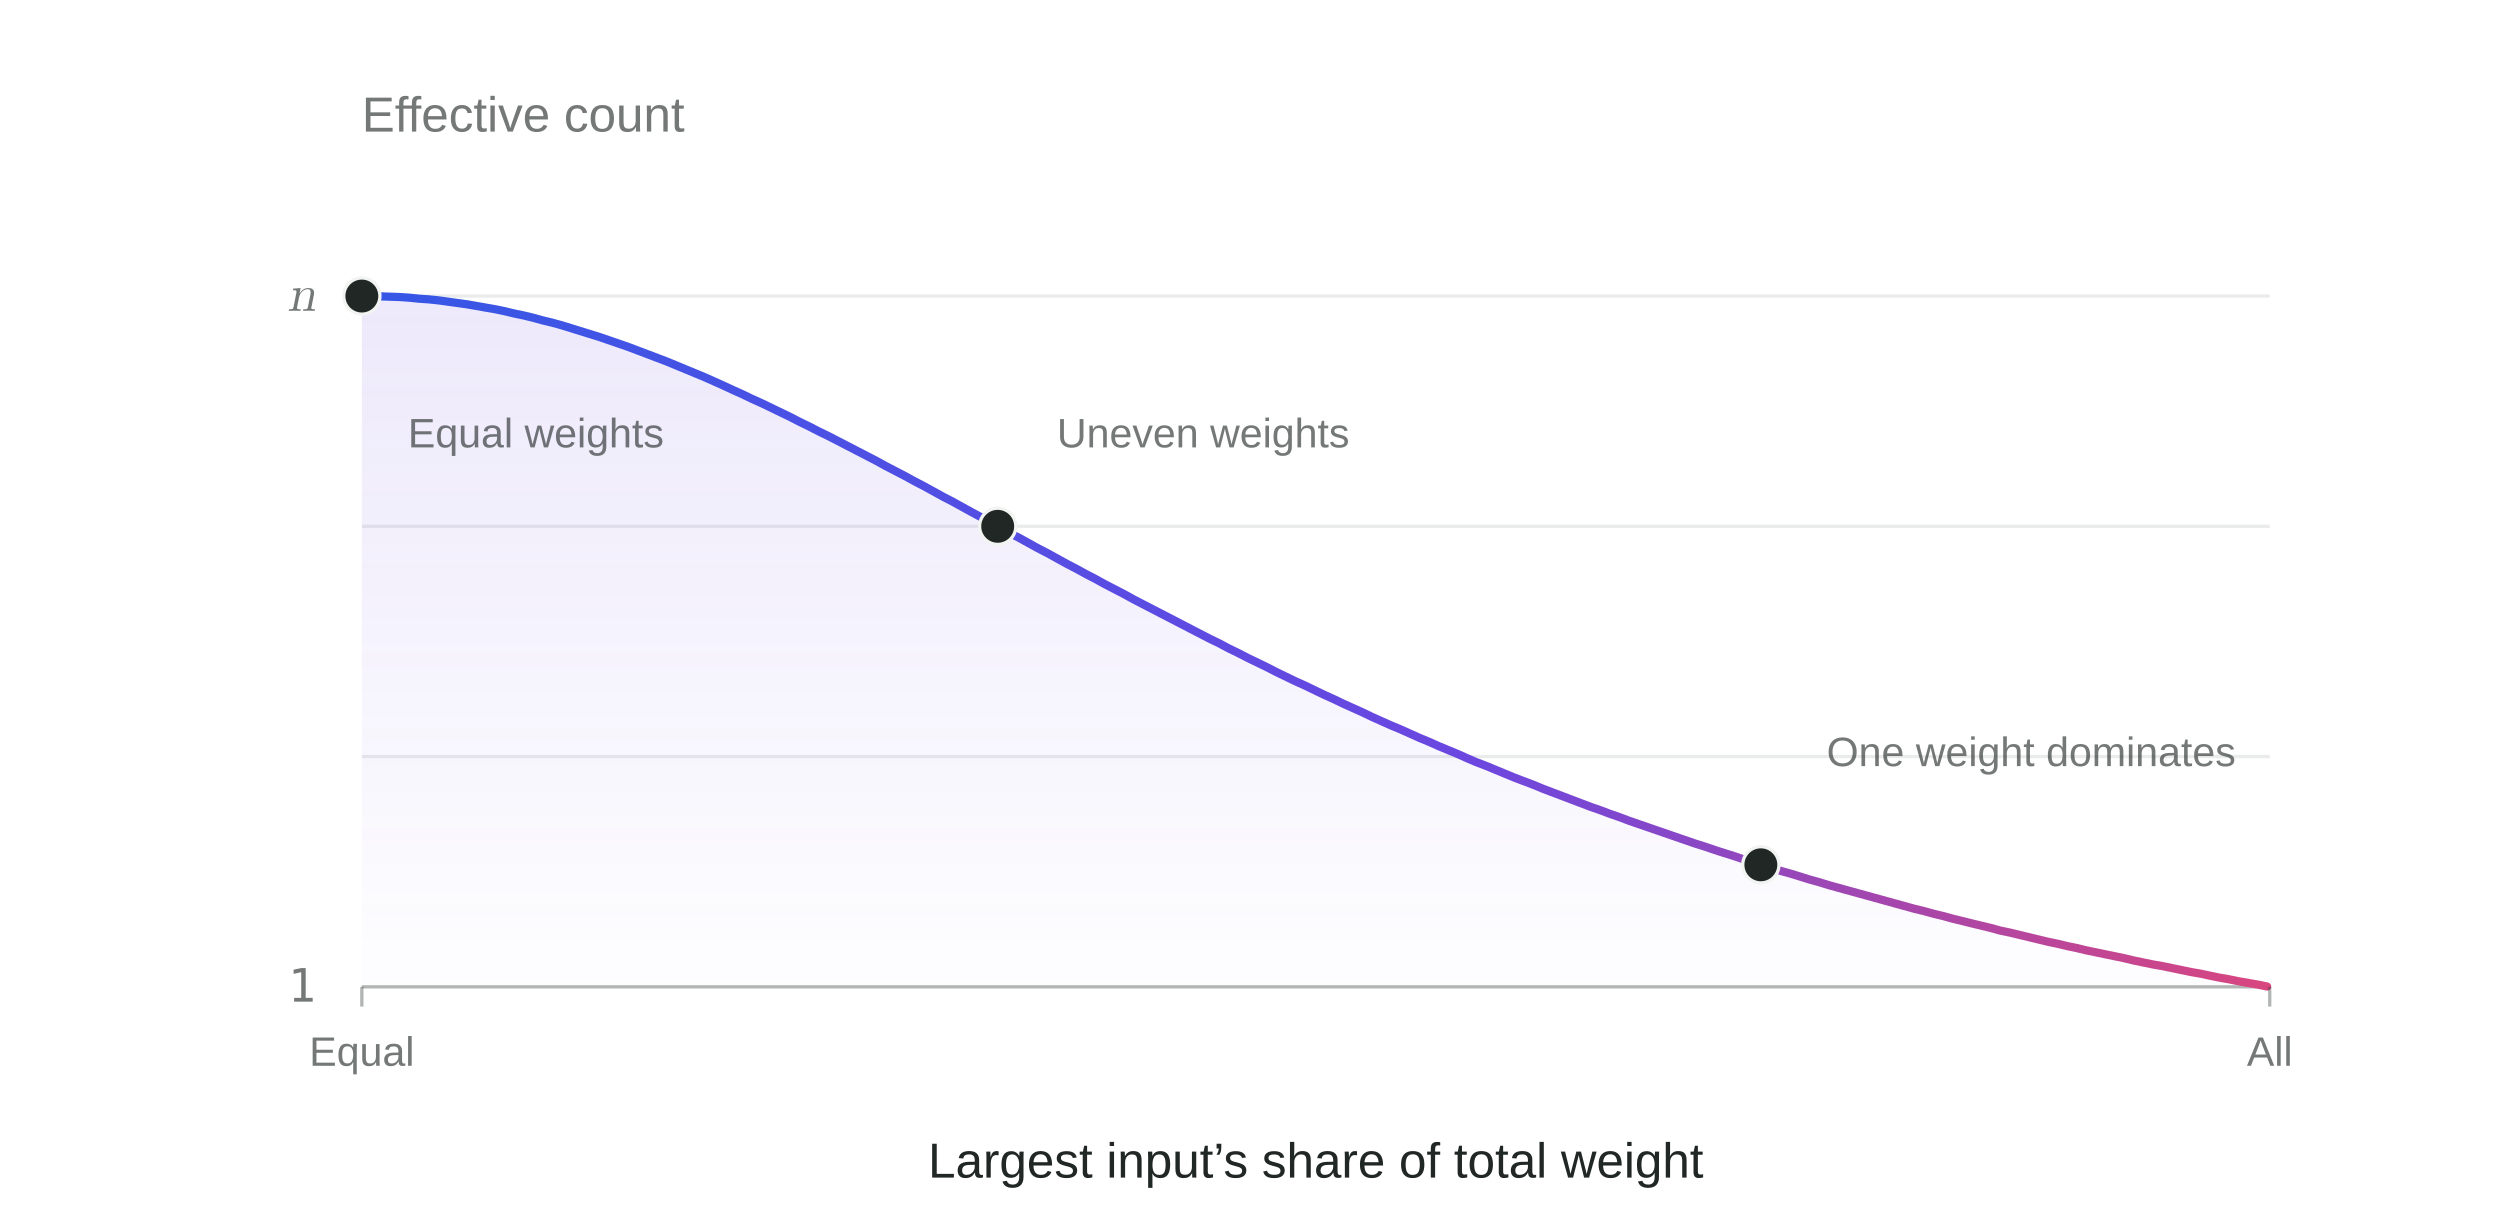
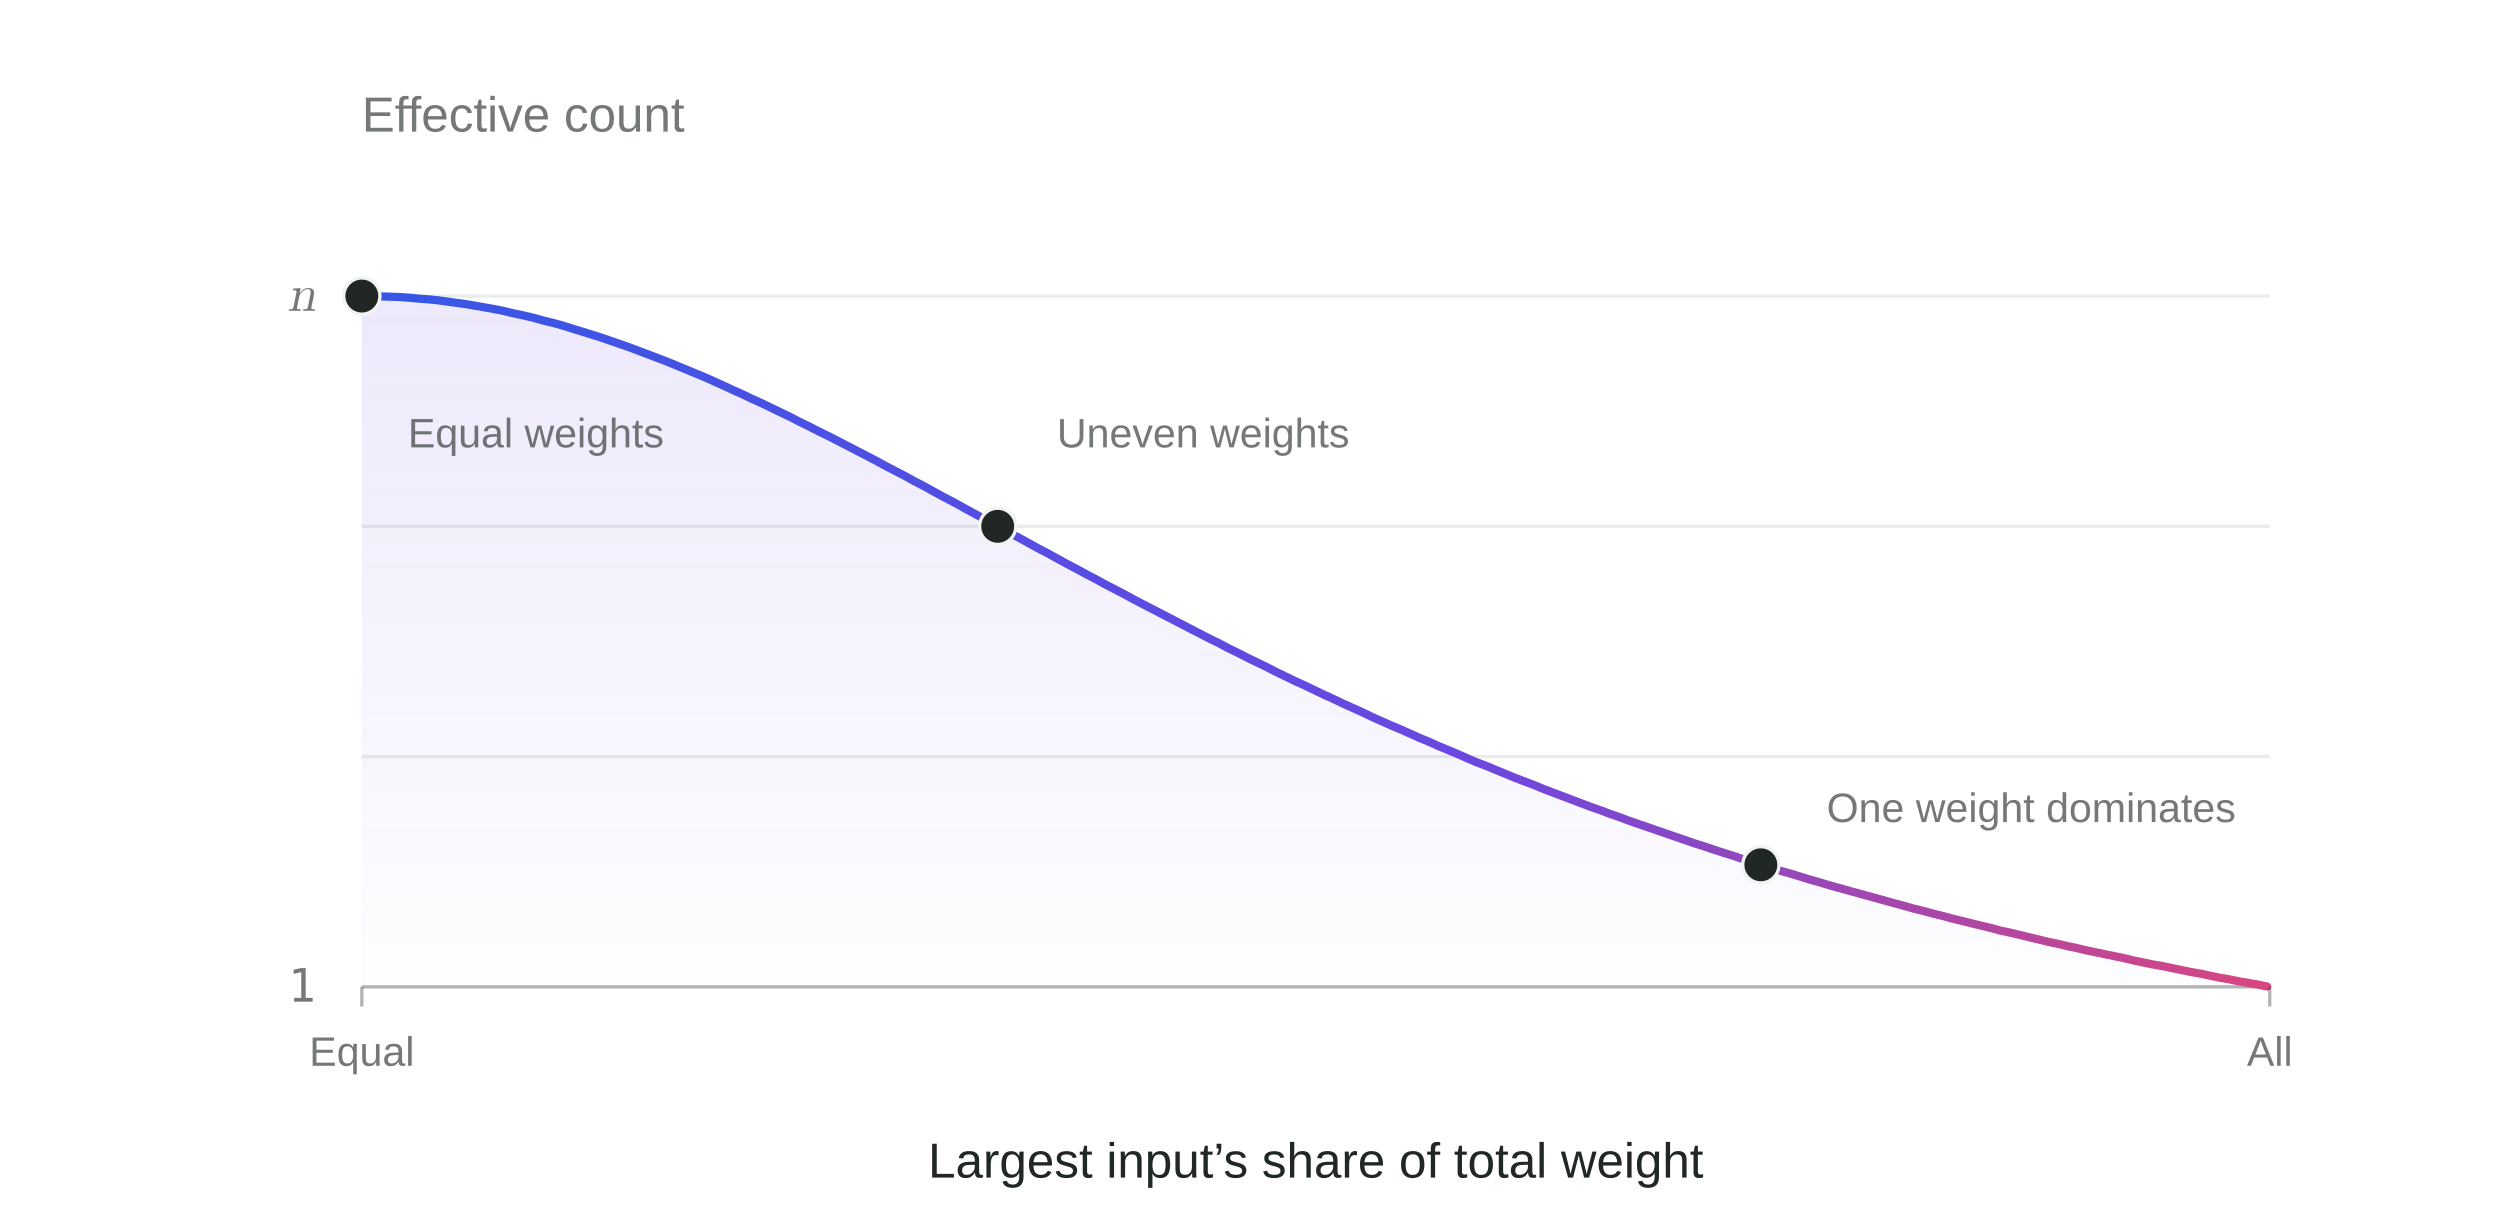
<svg xmlns="http://www.w3.org/2000/svg" viewBox="0 0 760 370" role="img" aria-labelledby="title desc">
  <style>
text{font-family:"Avenir Next","Segoe UI",Arial,sans-serif;font-size:15px;fill:#202724}
.num{font-family:"SFMono-Regular","SF Mono",Menlo,Consolas,monospace;font-size:14px}
.small{font-size:12.5px}.big{font-size:18px}.strong{font-weight:600}
.muted{fill-opacity:.62}.faint{opacity:.4}.half{opacity:.5}
.grid{fill:none;stroke:#202724;stroke-opacity:.09}
.guide{fill:none;stroke:#202724;stroke-opacity:.22}
.axis{fill:none;stroke:#202724;stroke-opacity:.34}
.ink{fill:#202724}.ink-line{fill:none;stroke:#202724}.ink-wash{fill:#202724;fill-opacity:.08}
.ring{stroke:#f2f4f2;stroke-width:2;paint-order:stroke}.gap{stroke:#f2f4f2;stroke-width:2}
.violet{fill:#6b47e0}.violet-line{fill:none;stroke:#6b47e0}.violet-wash{fill:#6b47e0;fill-opacity:.14}
.rose{fill:#c93f78}.rose-line{fill:none;stroke:#c93f78}.rose-wash{fill:#c93f78;fill-opacity:.14}
.amber{fill:#a8740c}.amber-line{fill:none;stroke:#a8740c}.amber-wash{fill:#a8740c;fill-opacity:.16}
.h0{stop-color:#3557e6}.h1{stop-color:#6b47e0}.h2{stop-color:#d9467f}
.land0{stop-color:#6b47e0;stop-opacity:.12}.land1{stop-color:#6b47e0;stop-opacity:.01}
.halo{opacity:0}
.m{font-size:1.12em}.mr,.mi,.mb{font-family:"KaTeX_Main","Latin Modern Roman","STIX Two Text","Cambria","Times New Roman",serif;font-style:normal;font-weight:400}.mb{font-weight:700}.mi{font-family:"KaTeX_Math","Latin Modern Math","STIX Two Text","Cambria Math","Times New Roman",serif;font-style:italic}
@media (prefers-color-scheme:dark){
text{fill:#f2f3ed}.muted{fill-opacity:.58}
.grid{stroke:#f2f3ed;stroke-opacity:.08}.guide{stroke:#f2f3ed;stroke-opacity:.2}.axis{stroke:#f2f3ed;stroke-opacity:.3}
.ink{fill:#f2f3ed}.ink-line{stroke:#f2f3ed}.ink-wash{fill:#f2f3ed;fill-opacity:.1}
.ring{stroke:#0b1016}.gap{stroke:#0b1016}
.violet{fill:#8f6bff}.violet-line{stroke:#8f6bff}.violet-wash{fill:#8f6bff;fill-opacity:.22}
.rose{fill:#e06296}.rose-line{stroke:#e06296}.rose-wash{fill:#e06296;fill-opacity:.2}
.amber{fill:#b98b24}.amber-line{stroke:#b98b24}.amber-wash{fill:#b98b24;fill-opacity:.22}
.h0{stop-color:#4a72ff}.h1{stop-color:#8f6bff}.h2{stop-color:#ff92bd}
.land0{stop-color:#6f8cff;stop-opacity:.16}.land1{stop-color:#6f8cff;stop-opacity:.02}
.halo{opacity:.55}
}
</style>
  <defs>
    <filter id="glow" x="-1" y="-1" width="3" height="3">
      <feGaussianBlur stdDeviation="3" />
    </filter>
    <marker id="tip-ink" viewBox="0 0 10 10" refX="8" refY="5" markerWidth="6" markerHeight="6" orient="auto-start-reverse">
      <path class="ink" d="M0 0L10 5L0 10Z" />
    </marker>
    <marker id="tip-violet" viewBox="0 0 10 10" refX="8" refY="5" markerWidth="6" markerHeight="6" orient="auto-start-reverse">
      <path class="violet" d="M0 0L10 5L0 10Z" />
    </marker>
    <marker id="tip-rose" viewBox="0 0 10 10" refX="8" refY="5" markerWidth="6" markerHeight="6" orient="auto-start-reverse">
      <path class="rose" d="M0 0L10 5L0 10Z" />
    </marker>
    <marker id="tip-amber" viewBox="0 0 10 10" refX="8" refY="5" markerWidth="6" markerHeight="6" orient="auto-start-reverse">
      <path class="amber" d="M0 0L10 5L0 10Z" />
    </marker>
    <linearGradient id="light" gradientUnits="userSpaceOnUse" x1="110" y1="0" x2="690" y2="0">
      <stop class="h0" offset="0" />
      <stop class="h1" offset=".58" />
      <stop class="h2" offset="1" />
    </linearGradient>
    <linearGradient id="land" gradientUnits="userSpaceOnUse" x1="0" y1="90" x2="0" y2="300">
      <stop class="land0" offset="0" />
      <stop class="land1" offset="1" />
    </linearGradient>
  </defs>
  <text class="muted" x="110" y="40">Effective count</text>
  <path class="axis" d="M110 300L690 300" />
  <text class="num muted" x="96" y="304.5" text-anchor="end">1</text>
  <path class="grid" d="M110 230L690 230" />
  <path class="grid" d="M110 160L690 160" />
  <path class="grid" d="M110 90L690 90" />
  <text class="num muted" x="96" y="94.5" text-anchor="end">
    <tspan class="m">
      <tspan class="mi">n</tspan>
    </tspan>
  </text>
  <path d="M110 90L112.9 90L115.8 90.1L118.7 90.2L121.6 90.3L124.5 90.5L127.4 90.8L130.3 91L133.2 91.3L136.1 91.7L139 92.1L141.9 92.5L144.8 93L147.6 93.5L150.5 94L153.4 94.6L156.3 95.3L159.2 95.9L162.1 96.6L165 97.4L167.9 98.1L170.8 98.9L173.7 99.8L176.6 100.7L179.5 101.6L182.4 102.5L185.3 103.5L188.2 104.5L191.1 105.5L194 106.6L196.9 107.7L199.8 108.8L202.7 109.9L205.6 111.1L208.5 112.3L211.4 113.5L214.3 114.7L217.2 116L220.1 117.3L222.9 118.6L225.8 119.9L228.7 121.3L231.6 122.6L234.5 124L237.4 125.4L240.3 126.8L243.2 128.3L246.1 129.7L249 131.2L251.9 132.6L254.8 134.1L257.7 135.6L260.6 137.1L263.5 138.6L266.4 140.1L269.3 141.7L272.2 143.2L275.1 144.7L278 146.3L280.9 147.8L283.8 149.4L286.7 151L289.6 152.5L292.5 154.1L295.4 155.7L298.2 157.2L301.1 158.8L304 160.4L306.9 162L309.8 163.5L312.7 165.1L315.6 166.7L318.5 168.2L321.4 169.8L324.3 171.4L327.2 172.9L330.1 174.5L333 176L335.9 177.6L338.8 179.1L341.7 180.6L344.6 182.2L347.5 183.7L350.4 185.2L353.3 186.7L356.2 188.2L359.1 189.7L362 191.2L364.9 192.7L367.8 194.2L370.7 195.6L373.5 197.1L376.4 198.5L379.3 200L382.2 201.4L385.1 202.8L388 204.3L390.9 205.7L393.8 207.1L396.7 208.4L399.6 209.8L402.5 211.2L405.4 212.5L408.3 213.9L411.2 215.2L414.1 216.5L417 217.9L419.9 219.2L422.8 220.5L425.7 221.7L428.6 223L431.5 224.3L434.4 225.5L437.3 226.8L440.2 228L443.1 229.2L446 230.5L448.8 231.7L451.7 232.8L454.6 234L457.5 235.2L460.4 236.4L463.3 237.5L466.2 238.6L469.1 239.8L472 240.9L474.9 242L477.8 243.1L480.7 244.2L483.6 245.3L486.5 246.3L489.4 247.4L492.3 248.4L495.2 249.5L498.1 250.5L501 251.5L503.9 252.5L506.8 253.5L509.7 254.5L512.6 255.5L515.5 256.5L518.4 257.4L521.3 258.4L524.1 259.3L527 260.2L529.9 261.2L532.8 262.1L535.7 263L538.6 263.9L541.5 264.8L544.4 265.6L547.3 266.5L550.2 267.4L553.1 268.2L556 269.1L558.9 269.9L561.8 270.7L564.7 271.5L567.6 272.3L570.5 273.1L573.4 273.9L576.3 274.7L579.2 275.5L582.1 276.3L585 277L587.9 277.8L590.8 278.5L593.7 279.3L596.6 280L599.4 280.7L602.3 281.4L605.2 282.1L608.1 282.9L611 283.5L613.9 284.2L616.8 284.9L619.7 285.6L622.6 286.3L625.5 286.9L628.4 287.6L631.3 288.2L634.2 288.9L637.1 289.5L640 290.1L642.9 290.7L645.8 291.3L648.7 292L651.6 292.6L654.5 293.2L657.4 293.7L660.3 294.3L663.2 294.9L666.1 295.5L669 296L671.8 296.6L674.7 297.2L677.6 297.7L680.5 298.3L683.4 298.8L686.3 299.3L689.2 299.9L689.2 300L110 300Z" fill="url(#land)" />
-   <path d="M110 90L112.9 90L115.8 90.1L118.7 90.2L121.6 90.3L124.5 90.5L127.4 90.8L130.3 91L133.2 91.3L136.1 91.7L139 92.1L141.9 92.5L144.8 93L147.6 93.5L150.5 94L153.4 94.6L156.3 95.3L159.2 95.9L162.1 96.6L165 97.4L167.9 98.1L170.8 98.9L173.7 99.8L176.6 100.7L179.5 101.6L182.4 102.5L185.3 103.5L188.2 104.5L191.1 105.5L194 106.6L196.9 107.7L199.8 108.8L202.7 109.9L205.6 111.1L208.5 112.3L211.4 113.5L214.3 114.7L217.2 116L220.1 117.3L222.9 118.6L225.8 119.9L228.7 121.3L231.6 122.6L234.5 124L237.4 125.4L240.3 126.8L243.2 128.3L246.1 129.7L249 131.2L251.9 132.6L254.8 134.1L257.7 135.6L260.6 137.1L263.5 138.6L266.4 140.1L269.3 141.7L272.2 143.2L275.1 144.7L278 146.3L280.9 147.8L283.8 149.4L286.7 151L289.6 152.5L292.5 154.1L295.4 155.7L298.2 157.2L301.1 158.8L304 160.4L306.9 162L309.8 163.5L312.7 165.1L315.6 166.7L318.5 168.2L321.4 169.8L324.3 171.4L327.2 172.9L330.1 174.5L333 176L335.9 177.6L338.8 179.1L341.7 180.6L344.6 182.2L347.5 183.7L350.4 185.2L353.3 186.7L356.2 188.2L359.1 189.7L362 191.2L364.9 192.7L367.8 194.2L370.7 195.6L373.5 197.1L376.4 198.5L379.3 200L382.2 201.4L385.1 202.8L388 204.3L390.9 205.7L393.8 207.1L396.7 208.4L399.6 209.8L402.5 211.2L405.4 212.5L408.3 213.9L411.2 215.2L414.1 216.5L417 217.9L419.9 219.2L422.8 220.5L425.7 221.7L428.6 223L431.5 224.3L434.4 225.5L437.3 226.8L440.2 228L443.1 229.2L446 230.5L448.8 231.7L451.7 232.8L454.6 234L457.5 235.2L460.4 236.4L463.3 237.5L466.2 238.6L469.1 239.8L472 240.9L474.9 242L477.8 243.1L480.7 244.2L483.6 245.3L486.5 246.3L489.4 247.4L492.3 248.4L495.2 249.5L498.1 250.5L501 251.5L503.9 252.5L506.8 253.5L509.7 254.5L512.6 255.5L515.5 256.5L518.4 257.4L521.3 258.4L524.1 259.3L527 260.2L529.9 261.2L532.8 262.1L535.7 263L538.6 263.9L541.5 264.8L544.4 265.6L547.3 266.5L550.2 267.4L553.1 268.2L556 269.1L558.9 269.9L561.8 270.7L564.7 271.5L567.6 272.3L570.5 273.1L573.4 273.9L576.3 274.7L579.2 275.5L582.1 276.3L585 277L587.9 277.8L590.8 278.5L593.7 279.3L596.6 280L599.4 280.7L602.3 281.4L605.2 282.1L608.1 282.9L611 283.5L613.9 284.2L616.8 284.9L619.7 285.6L622.6 286.3L625.5 286.9L628.4 287.6L631.3 288.2L634.2 288.9L637.1 289.5L640 290.1L642.9 290.7L645.8 291.3L648.7 292L651.6 292.6L654.5 293.2L657.4 293.7L660.3 294.3L663.2 294.9L666.1 295.5L669 296L671.8 296.6L674.7 297.2L677.6 297.7L680.5 298.3L683.4 298.8L686.3 299.3L689.2 299.9" fill="none" stroke="url(#light)" stroke-width="8" opacity=".14" class="halo" />
  <path d="M110 90L112.9 90L115.8 90.1L118.7 90.2L121.6 90.3L124.5 90.5L127.4 90.8L130.3 91L133.2 91.3L136.1 91.7L139 92.1L141.9 92.5L144.8 93L147.6 93.5L150.5 94L153.4 94.6L156.3 95.3L159.2 95.9L162.1 96.6L165 97.4L167.9 98.1L170.8 98.9L173.7 99.8L176.6 100.7L179.5 101.6L182.4 102.5L185.3 103.5L188.2 104.5L191.1 105.5L194 106.6L196.9 107.7L199.8 108.8L202.7 109.9L205.6 111.1L208.5 112.3L211.4 113.5L214.3 114.7L217.2 116L220.1 117.3L222.9 118.6L225.8 119.9L228.7 121.3L231.6 122.6L234.5 124L237.4 125.4L240.3 126.8L243.2 128.3L246.1 129.7L249 131.2L251.9 132.6L254.8 134.1L257.7 135.6L260.6 137.1L263.5 138.6L266.4 140.1L269.3 141.7L272.2 143.2L275.1 144.7L278 146.3L280.9 147.8L283.8 149.4L286.7 151L289.6 152.5L292.5 154.1L295.4 155.7L298.2 157.2L301.1 158.8L304 160.4L306.9 162L309.8 163.5L312.7 165.1L315.6 166.7L318.5 168.2L321.4 169.8L324.3 171.4L327.2 172.9L330.1 174.5L333 176L335.9 177.6L338.8 179.1L341.7 180.6L344.6 182.2L347.5 183.7L350.4 185.2L353.3 186.7L356.2 188.2L359.1 189.7L362 191.2L364.9 192.7L367.8 194.2L370.7 195.6L373.5 197.1L376.4 198.5L379.3 200L382.2 201.4L385.1 202.8L388 204.3L390.9 205.7L393.8 207.1L396.7 208.4L399.6 209.8L402.5 211.2L405.4 212.5L408.3 213.9L411.2 215.2L414.1 216.5L417 217.9L419.9 219.2L422.8 220.5L425.7 221.7L428.6 223L431.5 224.3L434.4 225.5L437.3 226.8L440.2 228L443.1 229.2L446 230.5L448.8 231.7L451.7 232.8L454.6 234L457.5 235.2L460.4 236.4L463.3 237.5L466.2 238.6L469.1 239.8L472 240.9L474.9 242L477.8 243.1L480.7 244.2L483.6 245.3L486.5 246.3L489.4 247.4L492.3 248.4L495.2 249.5L498.1 250.5L501 251.5L503.9 252.5L506.8 253.5L509.7 254.5L512.6 255.5L515.5 256.5L518.4 257.4L521.3 258.4L524.1 259.3L527 260.2L529.9 261.2L532.8 262.1L535.7 263L538.6 263.9L541.5 264.8L544.4 265.6L547.3 266.5L550.2 267.4L553.1 268.2L556 269.1L558.9 269.9L561.8 270.7L564.7 271.5L567.6 272.3L570.5 273.1L573.4 273.9L576.3 274.7L579.2 275.5L582.1 276.3L585 277L587.9 277.8L590.8 278.5L593.7 279.3L596.6 280L599.4 280.7L602.3 281.4L605.2 282.1L608.1 282.9L611 283.5L613.9 284.2L616.8 284.9L619.7 285.6L622.6 286.3L625.5 286.9L628.4 287.6L631.3 288.2L634.2 288.9L637.1 289.5L640 290.1L642.9 290.7L645.8 291.3L648.7 292L651.6 292.6L654.5 293.2L657.4 293.7L660.3 294.3L663.2 294.9L666.1 295.5L669 296L671.8 296.6L674.7 297.2L677.6 297.7L680.5 298.3L683.4 298.8L686.3 299.3L689.2 299.9" fill="none" stroke="url(#light)" stroke-width="2.5" stroke-linecap="round" stroke-linejoin="round" />
  <g>
    <circle class="ink halo" cx="110" cy="90" r="7" filter="url(#glow)" />
    <circle class="ink ring" cx="110" cy="90" r="5" />
  </g>
  <text class="small muted" x="124" y="136">Equal weights</text>
  <g>
    <circle class="ink halo" cx="303.3" cy="160" r="7" filter="url(#glow)" />
    <circle class="ink ring" cx="303.3" cy="160" r="5" />
  </g>
  <text class="small muted" x="321.3" y="136">Uneven weights</text>
  <g>
    <circle class="ink halo" cx="535.3" cy="262.9" r="7" filter="url(#glow)" />
    <circle class="ink ring" cx="535.3" cy="262.9" r="5" />
  </g>
-   <text class="small muted" x="555.3" y="232.9">One weight dominates</text>
+   <text class="small muted" x="555.3" y="249.9">One weight dominates</text>
  <path class="axis" d="M110 300L110 306" />
  <text class="small muted" x="110" y="324" text-anchor="middle">Equal</text>
  <path class="axis" d="M690 300L690 306" />
  <text class="small muted" x="690" y="324" text-anchor="middle">All</text>
  <text x="400" y="358" text-anchor="middle">Largest input’s share of total weight</text>
</svg>
